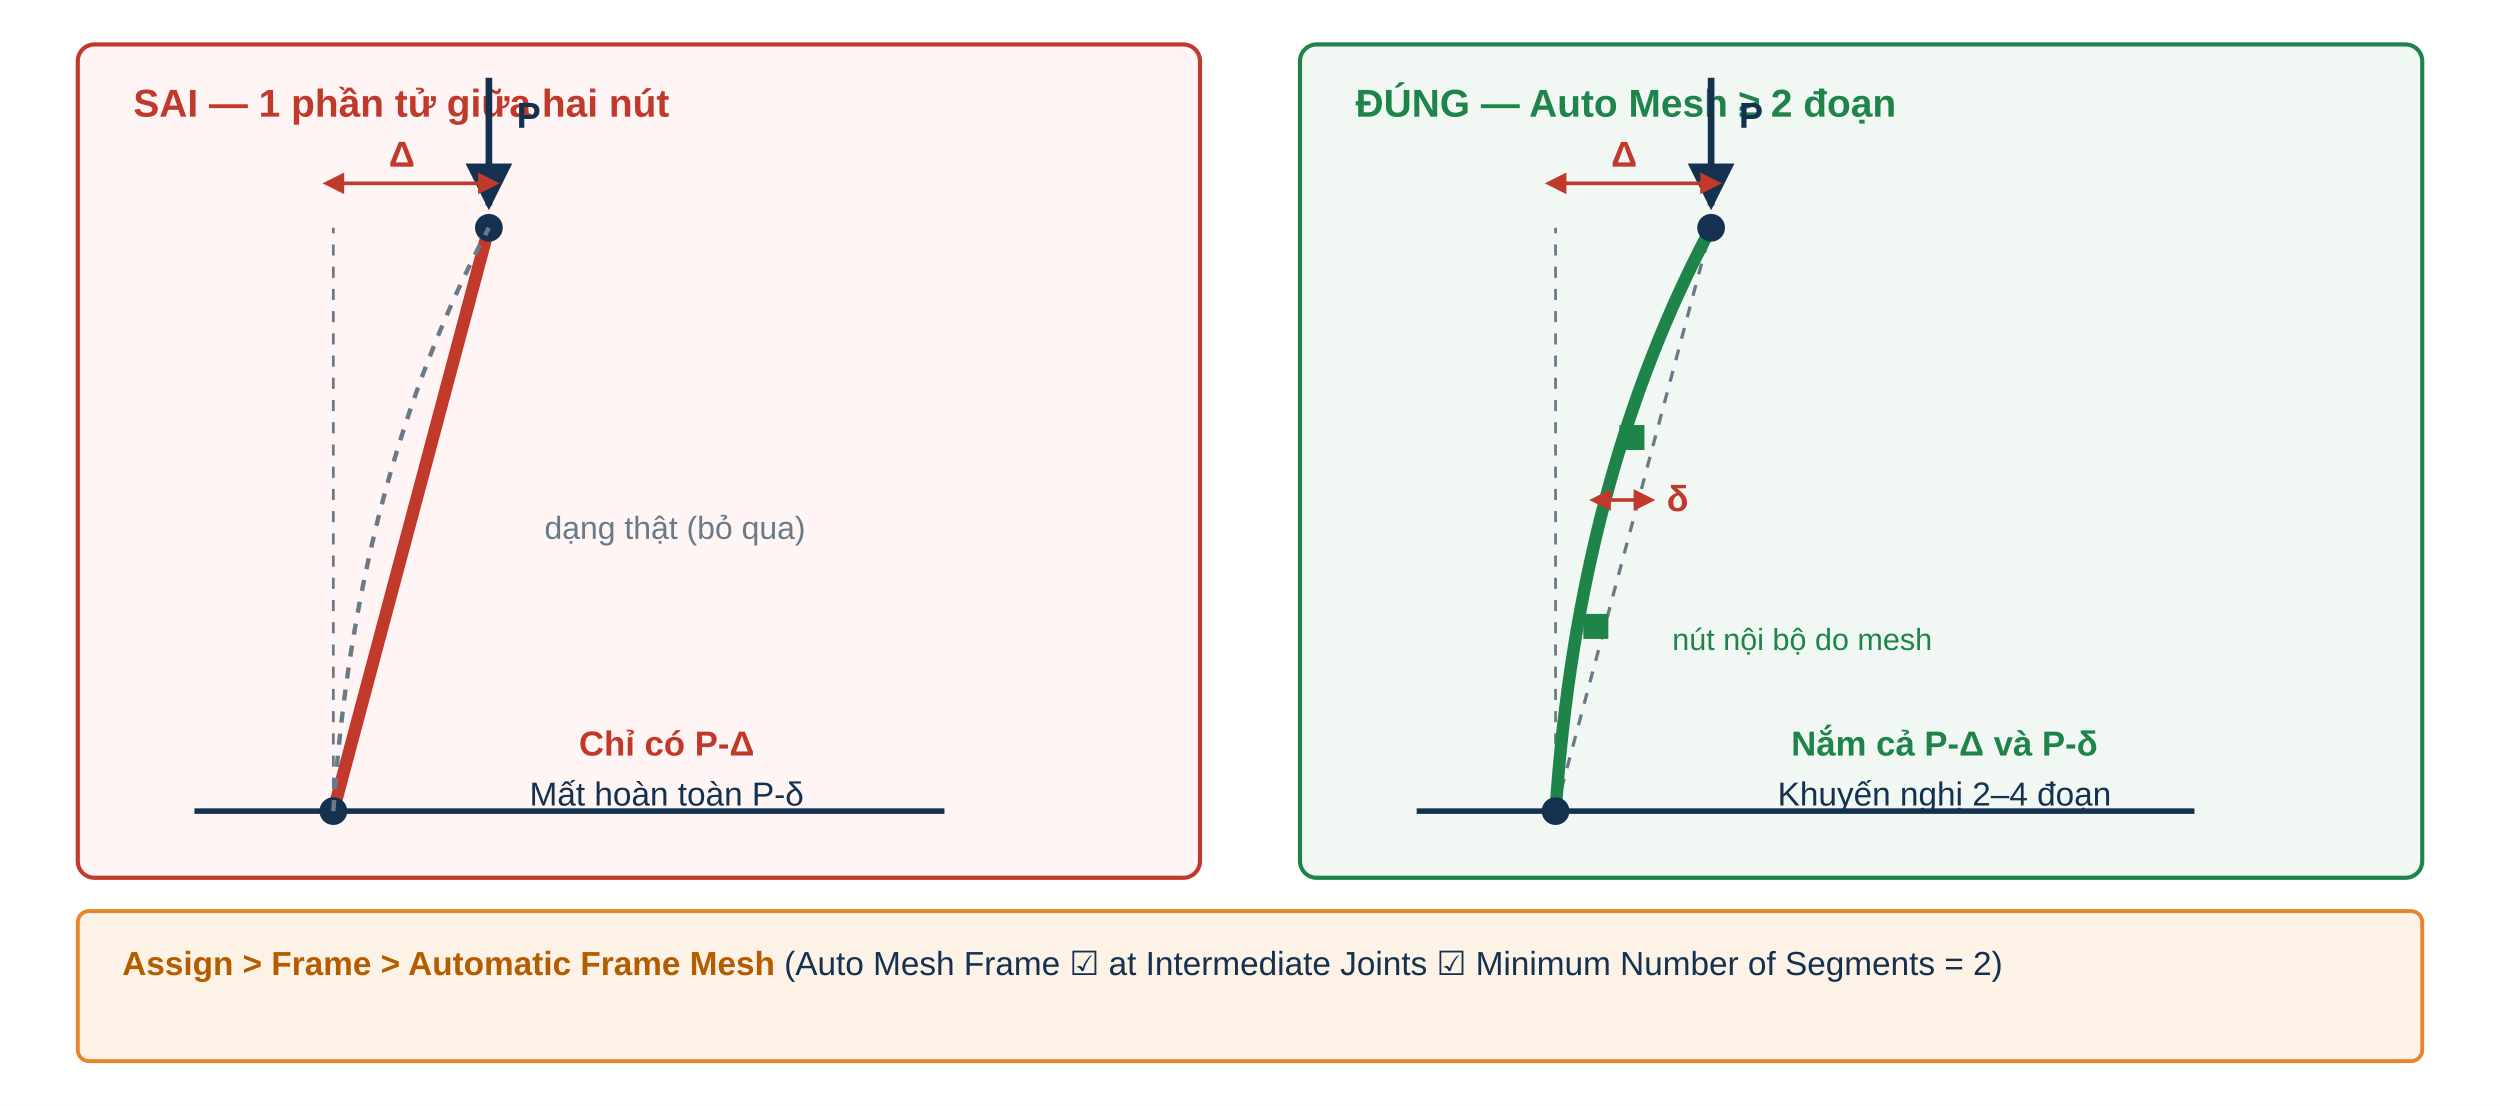
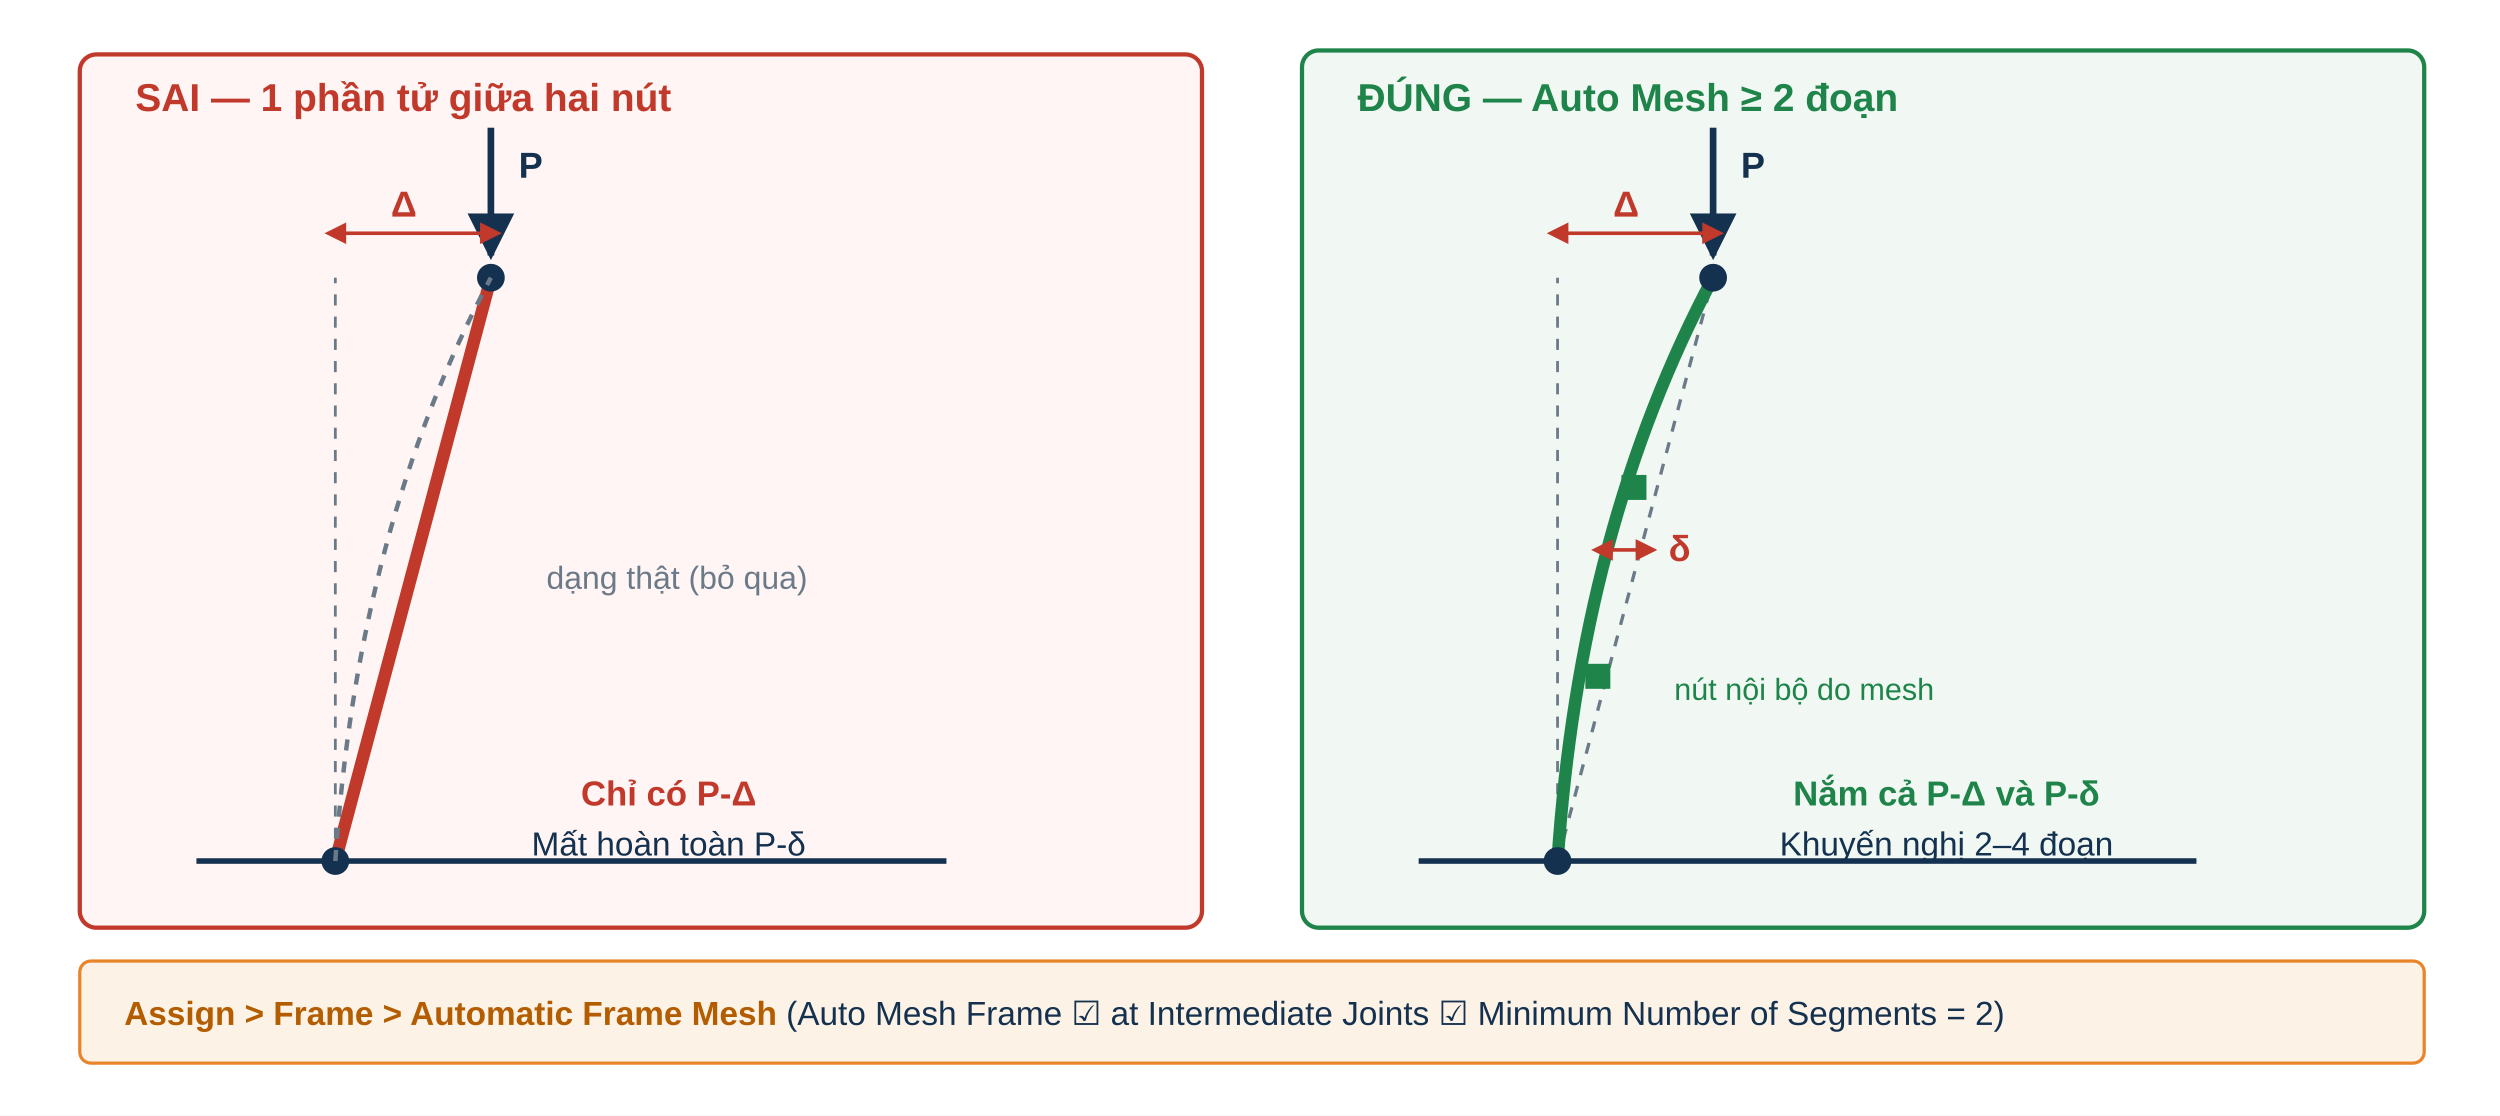
- <svg xmlns="http://www.w3.org/2000/svg" viewBox="0 58 900 398" width="900" height="398" font-family="Arial, Helvetica, sans-serif">
-   <defs>
+ <svg xmlns="http://www.w3.org/2000/svg" viewBox="0 58 900 401.594" width="900" height="401.594" font-family="Arial, Helvetica, sans-serif" version="1.1" id="svg21">
+   <defs id="defs2">
    <marker id="m-ar" viewBox="0 0 10 10" refX="9" refY="5" markerWidth="7" markerHeight="7" orient="auto-start-reverse">
-       <path d="M 0 0 L 10 5 L 0 10 z" fill="#14314F" />
+       <path d="M 0,0 10,5 0,10 Z" fill="#14314f" id="path1" />
    </marker>
    <marker id="m-dim" viewBox="0 0 10 10" refX="5" refY="5" markerWidth="6" markerHeight="6" orient="auto-start-reverse">
-       <path d="M 0 0 L 10 5 L 0 10 z" fill="#C0392B" />
+       <path d="M 0,0 10,5 0,10 Z" fill="#c0392b" id="path2" />
    </marker>
  </defs>
-   <rect x="0" y="58" width="900" height="398" fill="#FFFFFF" />
-   <rect x="28" y="74" width="404" height="300" rx="6" fill="#FFF5F4" stroke="#C0392B" stroke-width="1.5" />
-   <text x="48" y="100" font-size="14" font-weight="bold" fill="#C0392B">SAI — 1 phần tử giữa hai nút</text>
-   <line x1="120" y1="350" x2="120" y2="140" stroke="#6B7A88" stroke-width="1" stroke-dasharray="4 4" />
-   <line x1="70" y1="350" x2="340" y2="350" stroke="#14314F" stroke-width="2" />
-   <line x1="120" y1="350" x2="176" y2="140" stroke="#C0392B" stroke-width="4.5" />
-   <circle cx="120" cy="350" r="5" fill="#14314F" />
-   <circle cx="176" cy="140" r="5" fill="#14314F" />
-   <path d="M 120 350 Q 128 230 176 140" fill="none" stroke="#6B7A88" stroke-width="1.6" stroke-dasharray="4 4" />
-   <text x="196" y="252" font-size="11.5" fill="#6B7A88">dạng thật (bỏ qua)</text>
-   <line x1="176" y1="86" x2="176" y2="132" stroke="#14314F" stroke-width="2.4" marker-end="url(#m-ar)" />
-   <text x="186" y="104" font-size="13" font-weight="bold" fill="#14314F">P</text>
-   <line x1="120" y1="124" x2="176" y2="124" stroke="#C0392B" stroke-width="1.3" marker-start="url(#m-dim)" marker-end="url(#m-dim)" />
-   <text x="140" y="118" font-size="13" font-weight="bold" fill="#C0392B">Δ</text>
-   <text x="240" y="330" font-size="12.5" font-weight="bold" fill="#C0392B" text-anchor="middle">Chỉ có P-Δ</text>
-   <text x="240" y="348" font-size="12" fill="#14314F" text-anchor="middle">Mất hoàn toàn P-δ</text>
-   <rect x="468" y="74" width="404" height="300" rx="6" fill="#F1F8F4" stroke="#1E8449" stroke-width="1.5" />
-   <text x="488" y="100" font-size="14" font-weight="bold" fill="#1E8449">ĐÚNG — Auto Mesh ≥ 2 đoạn</text>
-   <line x1="560" y1="350" x2="560" y2="140" stroke="#6B7A88" stroke-width="1" stroke-dasharray="4 4" />
-   <line x1="510" y1="350" x2="790" y2="350" stroke="#14314F" stroke-width="2" />
-   <line x1="560" y1="350" x2="616" y2="140" stroke="#6B7A88" stroke-width="1.2" stroke-dasharray="4 4" />
-   <path d="M 560 350 Q 568 230 616 140" fill="none" stroke="#1E8449" stroke-width="4.5" />
-   <circle cx="560" cy="350" r="5" fill="#14314F" />
-   <circle cx="616" cy="140" r="5" fill="#14314F" />
-   <rect x="570" y="279" width="9" height="9" fill="#1E8449" />
-   <rect x="583" y="211" width="9" height="9" fill="#1E8449" />
-   <text x="602" y="292" font-size="11" fill="#1E8449">nút nội bộ do mesh</text>
-   <line x1="616" y1="86" x2="616" y2="132" stroke="#14314F" stroke-width="2.4" marker-end="url(#m-ar)" />
-   <text x="626" y="104" font-size="13" font-weight="bold" fill="#14314F">P</text>
-   <line x1="560" y1="124" x2="616" y2="124" stroke="#C0392B" stroke-width="1.3" marker-start="url(#m-dim)" marker-end="url(#m-dim)" />
-   <text x="580" y="118" font-size="13" font-weight="bold" fill="#C0392B">Δ</text>
-   <line x1="576" y1="238" x2="592" y2="238" stroke="#C0392B" stroke-width="1.3" marker-start="url(#m-dim)" marker-end="url(#m-dim)" />
-   <text x="600" y="242" font-size="13" font-weight="bold" fill="#C0392B">δ</text>
-   <text x="700" y="330" font-size="12.5" font-weight="bold" fill="#1E8449" text-anchor="middle">Nắm cả P-Δ và P-δ</text>
-   <text x="700" y="348" font-size="12" fill="#14314F" text-anchor="middle">Khuyến nghị 2–4 đoạn</text>
-   <rect x="28" y="386" width="844" height="54" rx="4" fill="#FDF2E6" stroke="#E8842A" stroke-width="1.4" />
-   <text x="44" y="409" font-size="12" fill="#14314F">
-     <tspan font-weight="bold" fill="#B35C00">Assign &gt; Frame &gt; Automatic Frame Mesh</tspan>  (Auto Mesh Frame ☑ at Intermediate Joints ☑ Minimum Number of Segments = 2)</text>
+   <rect x="0" y="58" width="900" height="401.594" fill="#ffffff" id="rect2" style="stroke-width:1" />
+   <rect x="28.719" y="77.594" width="404" height="314.377" rx="6" fill="#fff5f4" stroke="#c0392b" stroke-width="1.536" id="rect3" ry="6" />
+   <text x="48.719" y="97.971" font-size="14px" font-weight="bold" fill="#c0392b" id="text3">SAI — 1 phần tử giữa hai nút</text>
+   <line x1="120.719" y1="367.971" x2="120.719" y2="157.971" stroke="#6b7a88" stroke-width="1" stroke-dasharray="4, 4" id="line3" />
+   <line x1="70.719" y1="367.971" x2="340.719" y2="367.971" stroke="#14314f" stroke-width="2" id="line4" />
+   <line x1="120.719" y1="367.971" x2="176.719" y2="157.971" stroke="#c0392b" stroke-width="4.5" id="line5" />
+   <circle cx="120.719" cy="367.971" r="5" fill="#14314f" id="circle5" />
+   <circle cx="176.719" cy="157.971" r="5" fill="#14314f" id="circle6" />
+   <path d="m 120.719,367.971 q 8,-120 56,-210" fill="none" stroke="#6b7a88" stroke-width="1.6" stroke-dasharray="4, 4" id="path6" />
+   <text x="196.719" y="269.971" font-size="11.5px" fill="#6b7a88" id="text6">dạng thật (bỏ qua)</text>
+   <line x1="176.719" y1="103.971" x2="176.719" y2="149.971" stroke="#14314f" stroke-width="2.4" marker-end="url(#m-ar)" id="line6" />
+   <text x="186.719" y="121.971" font-size="13px" font-weight="bold" fill="#14314f" id="text7">P</text>
+   <line x1="120.719" y1="141.971" x2="176.719" y2="141.971" stroke="#c0392b" stroke-width="1.3" marker-start="url(#m-dim)" marker-end="url(#m-dim)" id="line7" />
+   <text x="140.719" y="135.971" font-size="13px" font-weight="bold" fill="#c0392b" id="text8">Δ</text>
+   <text x="240.719" y="347.971" font-size="12.5px" font-weight="bold" fill="#c0392b" text-anchor="middle" id="text9">Chỉ có P-Δ</text>
+   <text x="240.719" y="365.971" font-size="12px" fill="#14314f" text-anchor="middle" id="text10">Mất hoàn toàn P-δ</text>
+   <rect x="468.719" y="76.157" width="404" height="315.815" rx="6" fill="#f1f8f4" stroke="#1e8449" stroke-width="1.539" id="rect10" ry="6" />
+   <text x="488.719" y="97.971" font-size="14px" font-weight="bold" fill="#1e8449" id="text11">ĐÚNG — Auto Mesh ≥ 2 đoạn</text>
+   <line x1="560.719" y1="367.971" x2="560.719" y2="157.971" stroke="#6b7a88" stroke-width="1" stroke-dasharray="4, 4" id="line11" />
+   <line x1="510.719" y1="367.971" x2="790.719" y2="367.971" stroke="#14314f" stroke-width="2" id="line12" />
+   <line x1="560.719" y1="367.971" x2="616.719" y2="157.971" stroke="#6b7a88" stroke-width="1.2" stroke-dasharray="4, 4" id="line13" />
+   <path d="m 560.719,367.971 q 8,-120 56,-210" fill="none" stroke="#1e8449" stroke-width="4.5" id="path13" />
+   <circle cx="560.719" cy="367.971" r="5" fill="#14314f" id="circle13" />
+   <circle cx="616.719" cy="157.971" r="5" fill="#14314f" id="circle14" />
+   <rect x="570.719" y="296.971" width="9" height="9" fill="#1e8449" id="rect14" />
+   <rect x="583.719" y="228.971" width="9" height="9" fill="#1e8449" id="rect15" />
+   <text x="602.719" y="309.971" font-size="11px" fill="#1e8449" id="text15">nút nội bộ do mesh</text>
+   <line x1="616.719" y1="103.971" x2="616.719" y2="149.971" stroke="#14314f" stroke-width="2.4" marker-end="url(#m-ar)" id="line15" />
+   <text x="626.719" y="121.971" font-size="13px" font-weight="bold" fill="#14314f" id="text16">P</text>
+   <line x1="560.719" y1="141.971" x2="616.719" y2="141.971" stroke="#c0392b" stroke-width="1.3" marker-start="url(#m-dim)" marker-end="url(#m-dim)" id="line16" />
+   <text x="580.719" y="135.971" font-size="13px" font-weight="bold" fill="#c0392b" id="text17">Δ</text>
+   <line x1="576.719" y1="255.971" x2="592.719" y2="255.971" stroke="#c0392b" stroke-width="1.3" marker-start="url(#m-dim)" marker-end="url(#m-dim)" id="line17" />
+   <text x="600.719" y="259.971" font-size="13px" font-weight="bold" fill="#c0392b" id="text18">δ</text>
+   <text x="700.719" y="347.971" font-size="12.5px" font-weight="bold" fill="#1e8449" text-anchor="middle" id="text19">Nắm cả P-Δ và P-δ</text>
+   <text x="700.719" y="365.971" font-size="12px" fill="#14314f" text-anchor="middle" id="text20">Khuyến nghị 2–4 đoạn</text>
+   <rect x="28.719" y="403.971" width="844" height="36.748" rx="4" fill="#fdf2e6" stroke="#e8842a" stroke-width="1.155" id="rect20" ry="4" />
+   <text x="44.719" y="426.971" font-size="12px" fill="#14314f" id="text21">
+     <tspan font-weight="bold" fill="#b35c00" id="tspan20">Assign &gt; Frame &gt; Automatic Frame Mesh</tspan> (Auto Mesh Frame ☑ at Intermediate Joints ☑ Minimum Number of Segments = 2)</text>
</svg>
